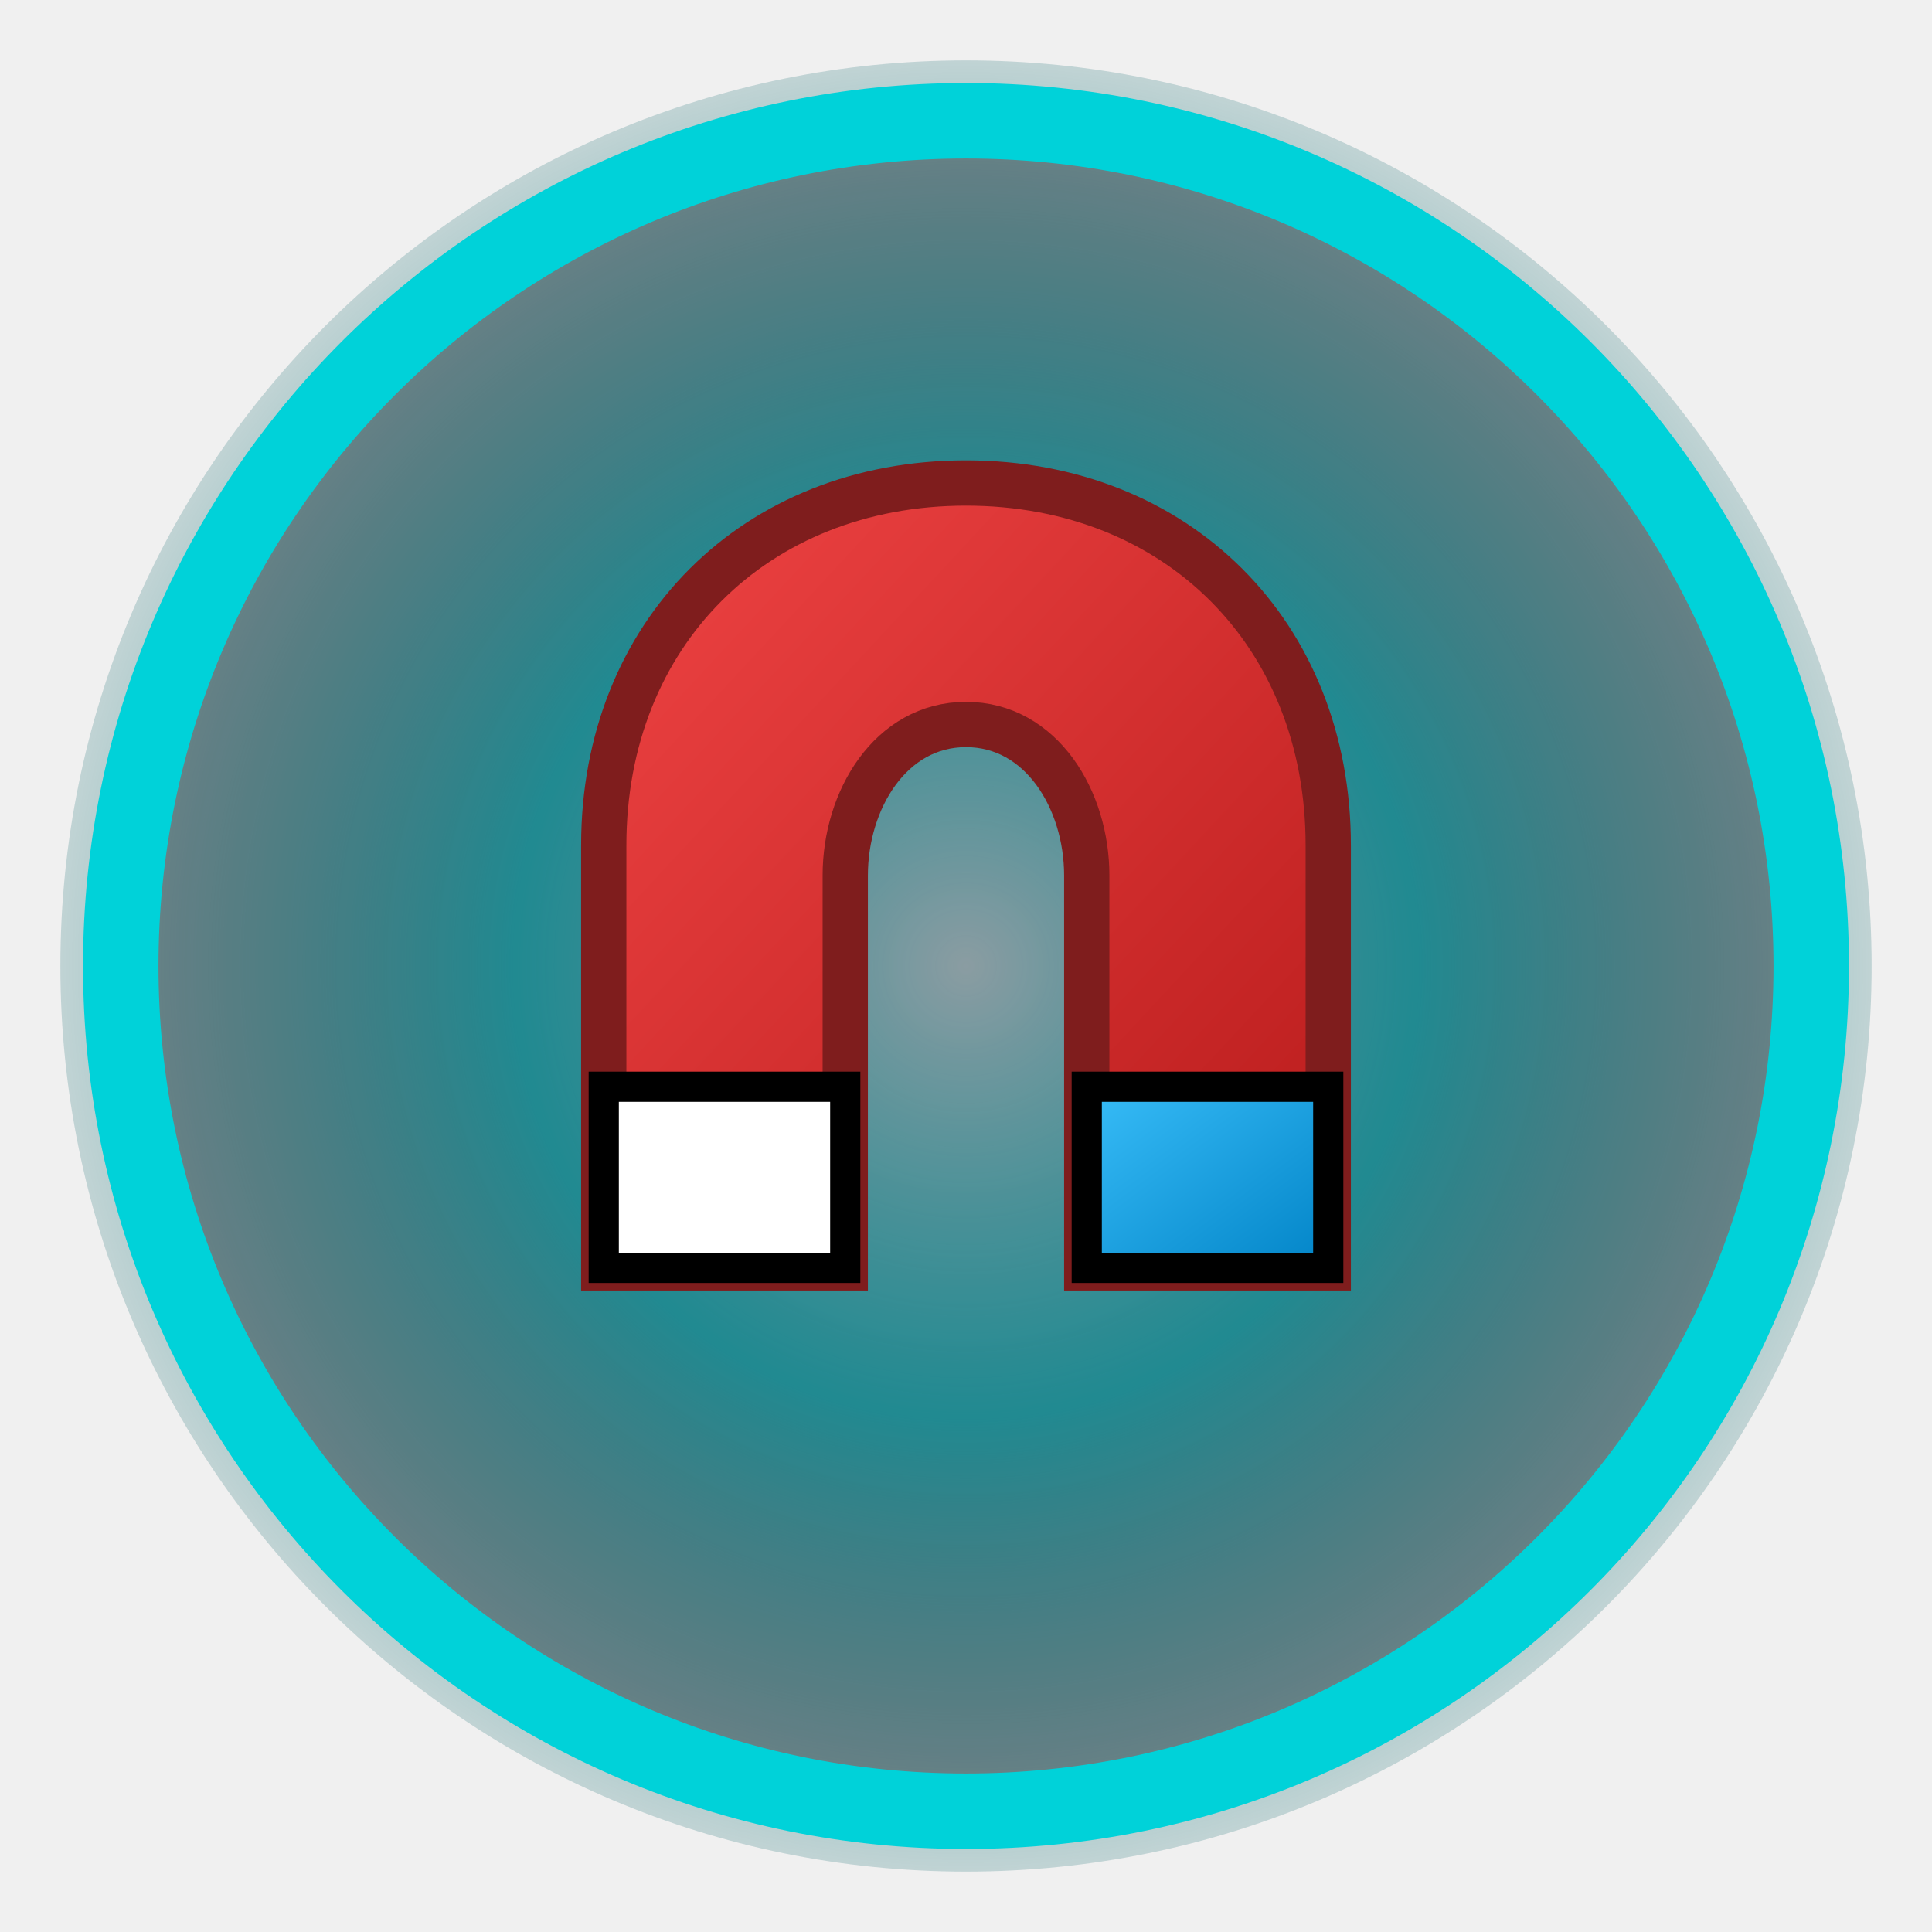
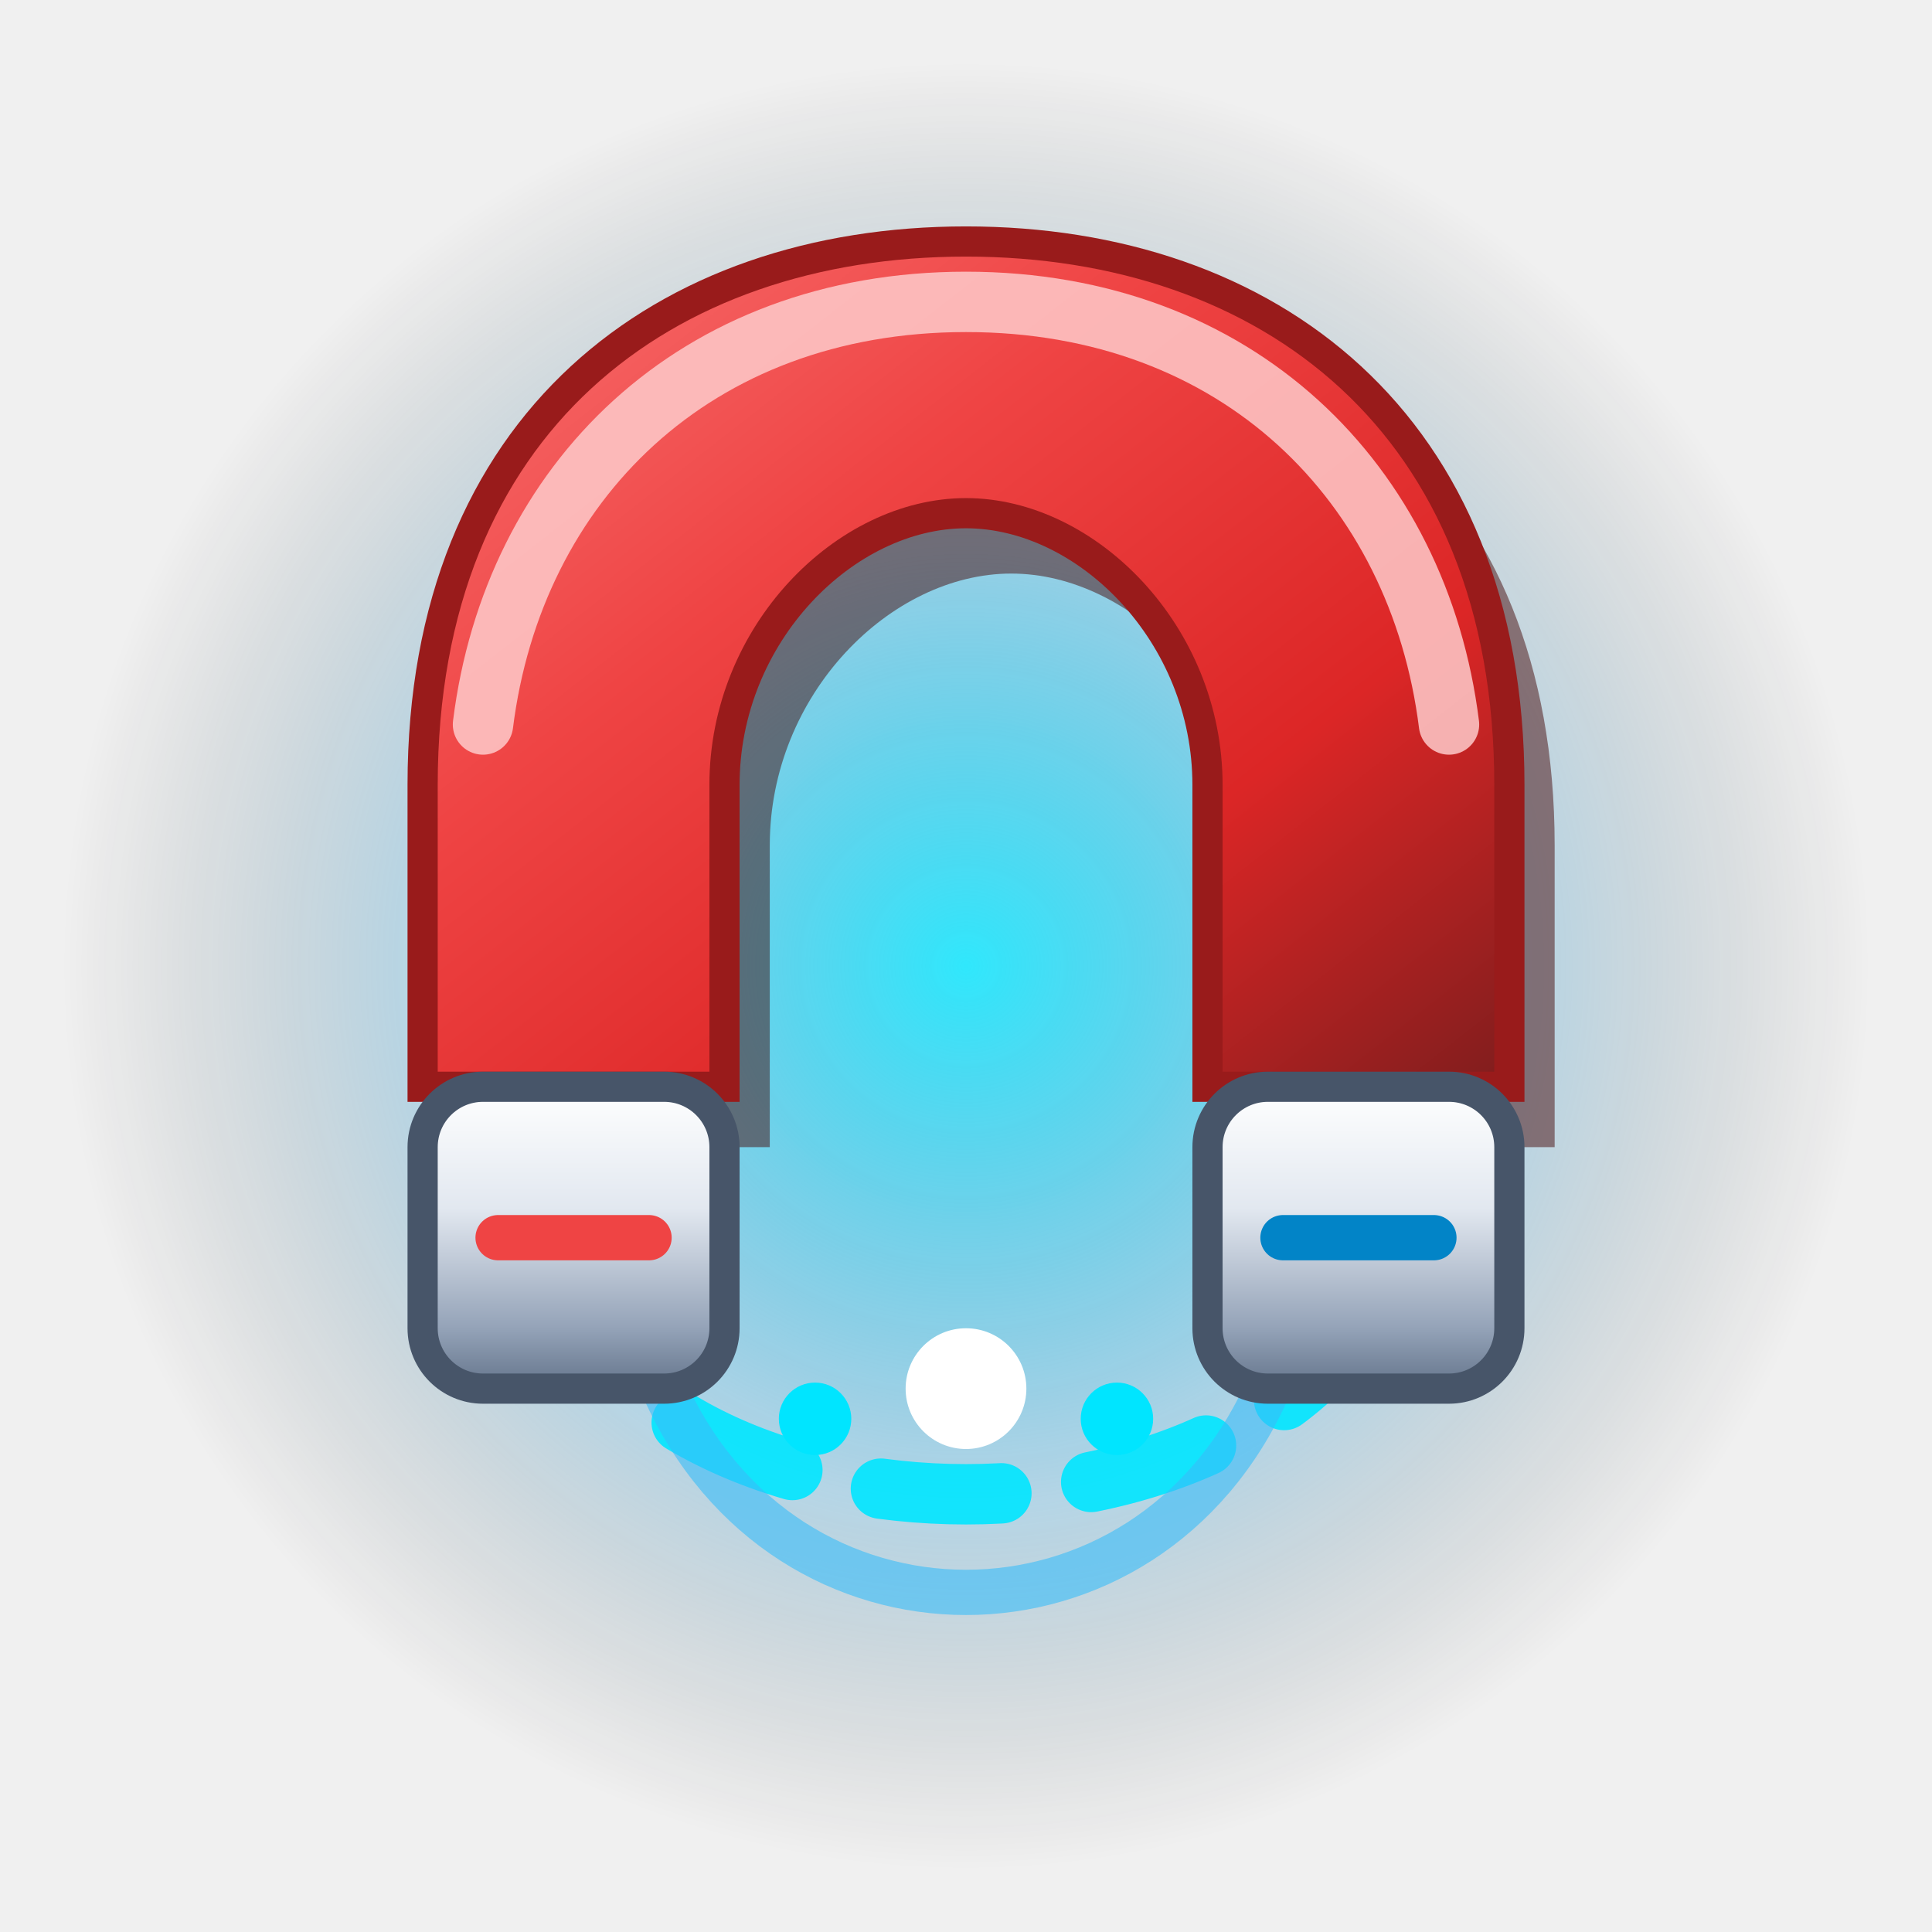
<svg xmlns="http://www.w3.org/2000/svg" viewBox="0 0 64 64" width="64" height="64">
  <defs>
-     <radialGradient id="magnetOrbGlow" cx="50%" cy="50%" r="50%">
-       <stop offset="0%" stop-color="#E0F7FA" stop-opacity="1.0" />
-       <stop offset="50%" stop-color="#00D2D9" stop-opacity="0.8" />
-       <stop offset="100%" stop-color="#006064" stop-opacity="0.2" />
+     <linearGradient id="magRedBody" x1="0%" y1="0%" x2="100%" y2="100%">
+       <stop offset="0%" stop-color="#F87171" />
+       <stop offset="35%" stop-color="#EF4444" />
+       <stop offset="70%" stop-color="#DC2626" />
+       <stop offset="100%" stop-color="#7F1D1D" />
+     </linearGradient>
+     <linearGradient id="magChromeTip" x1="0%" y1="0%" x2="0%" y2="100%">
+       <stop offset="0%" stop-color="#FFFFFF" />
+       <stop offset="40%" stop-color="#E2E8F0" />
+       <stop offset="80%" stop-color="#94A3B8" />
+       <stop offset="100%" stop-color="#64748B" />
+     </linearGradient>
+     <radialGradient id="magFluxGlow" cx="50%" cy="50%" r="50%">
+       <stop offset="0%" stop-color="#00E5FF" stop-opacity="0.8" />
+       <stop offset="60%" stop-color="#0284C7" stop-opacity="0.25" />
+       <stop offset="100%" stop-color="#000000" stop-opacity="0" />
    </radialGradient>
-     <linearGradient id="magnetRed" x1="0%" y1="0%" x2="100%" y2="100%">
-       <stop offset="0%" stop-color="#EF4444" />
-       <stop offset="100%" stop-color="#B91C1C" />
-     </linearGradient>
-     <linearGradient id="magnetBlue" x1="0%" y1="0%" x2="100%" y2="100%">
-       <stop offset="0%" stop-color="#38BDF8" />
-       <stop offset="100%" stop-color="#0284C7" />
-     </linearGradient>
  </defs>
-   <circle cx="32" cy="32" r="30" fill="url(#magnetOrbGlow)" />
-   <circle cx="32" cy="32" r="28" fill="rgba(10, 20, 30, 0.4)" stroke="#00D2D9" stroke-width="2.5" />
-   <path d="M 20 42 L 20 28 C 20 21 25 16 32 16 C 39 16 44 21 44 28 L 44 42 L 36 42 L 36 29 C 36 26.5 34.5 24 32 24 C 29.5 24 28 26.5 28 29 L 28 42 Z" fill="url(#magnetRed)" stroke="#7F1D1D" stroke-width="1.5" />
-   <rect x="20" y="36" width="8" height="6" fill="#FFFFFF" stroke="#000" stroke-width="1" />
-   <rect x="36" y="36" width="8" height="6" fill="url(#magnetBlue)" stroke="#000" stroke-width="1" />
+   <circle cx="32" cy="32" r="30" fill="url(#magFluxGlow)" />
+   <path d="M 18 42 C 22 52, 42 52, 46 42" fill="none" stroke="#00E5FF" stroke-width="2" stroke-linecap="round" stroke-dasharray="4 3" opacity="0.9" />
+   <path d="M 22 46 C 26 55, 38 55, 42 46" fill="none" stroke="#38BDF8" stroke-width="1.5" stroke-linecap="round" opacity="0.6" />
+   <path d="M 14 36 L 14 26 C 14 14 22 8 32 8 C 42 8 50 14 50 26 L 50 36 L 40 36 L 40 26 C 40 21 36 17 32 17 C 28 17 24 21 24 26 L 24 36 Z" fill="#450A0A" transform="translate(1.5, 2)" opacity="0.5" />
+   <path d="M 14 36 L 14 26 C 14 14 22 8 32 8 C 42 8 50 14 50 26 L 50 36 L 40 36 L 40 26 C 40 21 36 17 32 17 C 28 17 24 21 24 26 L 24 36 Z" fill="url(#magRedBody)" stroke="#991B1B" stroke-width="1" />
+   <path d="M 16 24 C 17 16 23 10 32 10 C 41 10 47 16 48 24" fill="none" stroke="#FECACA" stroke-width="2" stroke-linecap="round" opacity="0.85" />
+   <rect x="14" y="36" width="10" height="10" rx="2" fill="url(#magChromeTip)" stroke="#475569" stroke-width="1" />
+   <line x1="16.5" y1="41" x2="21.5" y2="41" stroke="#EF4444" stroke-width="1.5" stroke-linecap="round" />
+   <rect x="40" y="36" width="10" height="10" rx="2" fill="url(#magChromeTip)" stroke="#475569" stroke-width="1" />
+   <line x1="42.5" y1="41" x2="47.5" y2="41" stroke="#0284C7" stroke-width="1.5" stroke-linecap="round" />
+   <circle cx="32" cy="46" r="2" fill="#FFFFFF" />
+   <circle cx="27" cy="47" r="1.2" fill="#00E5FF" />
+   <circle cx="37" cy="47" r="1.2" fill="#00E5FF" />
</svg>
